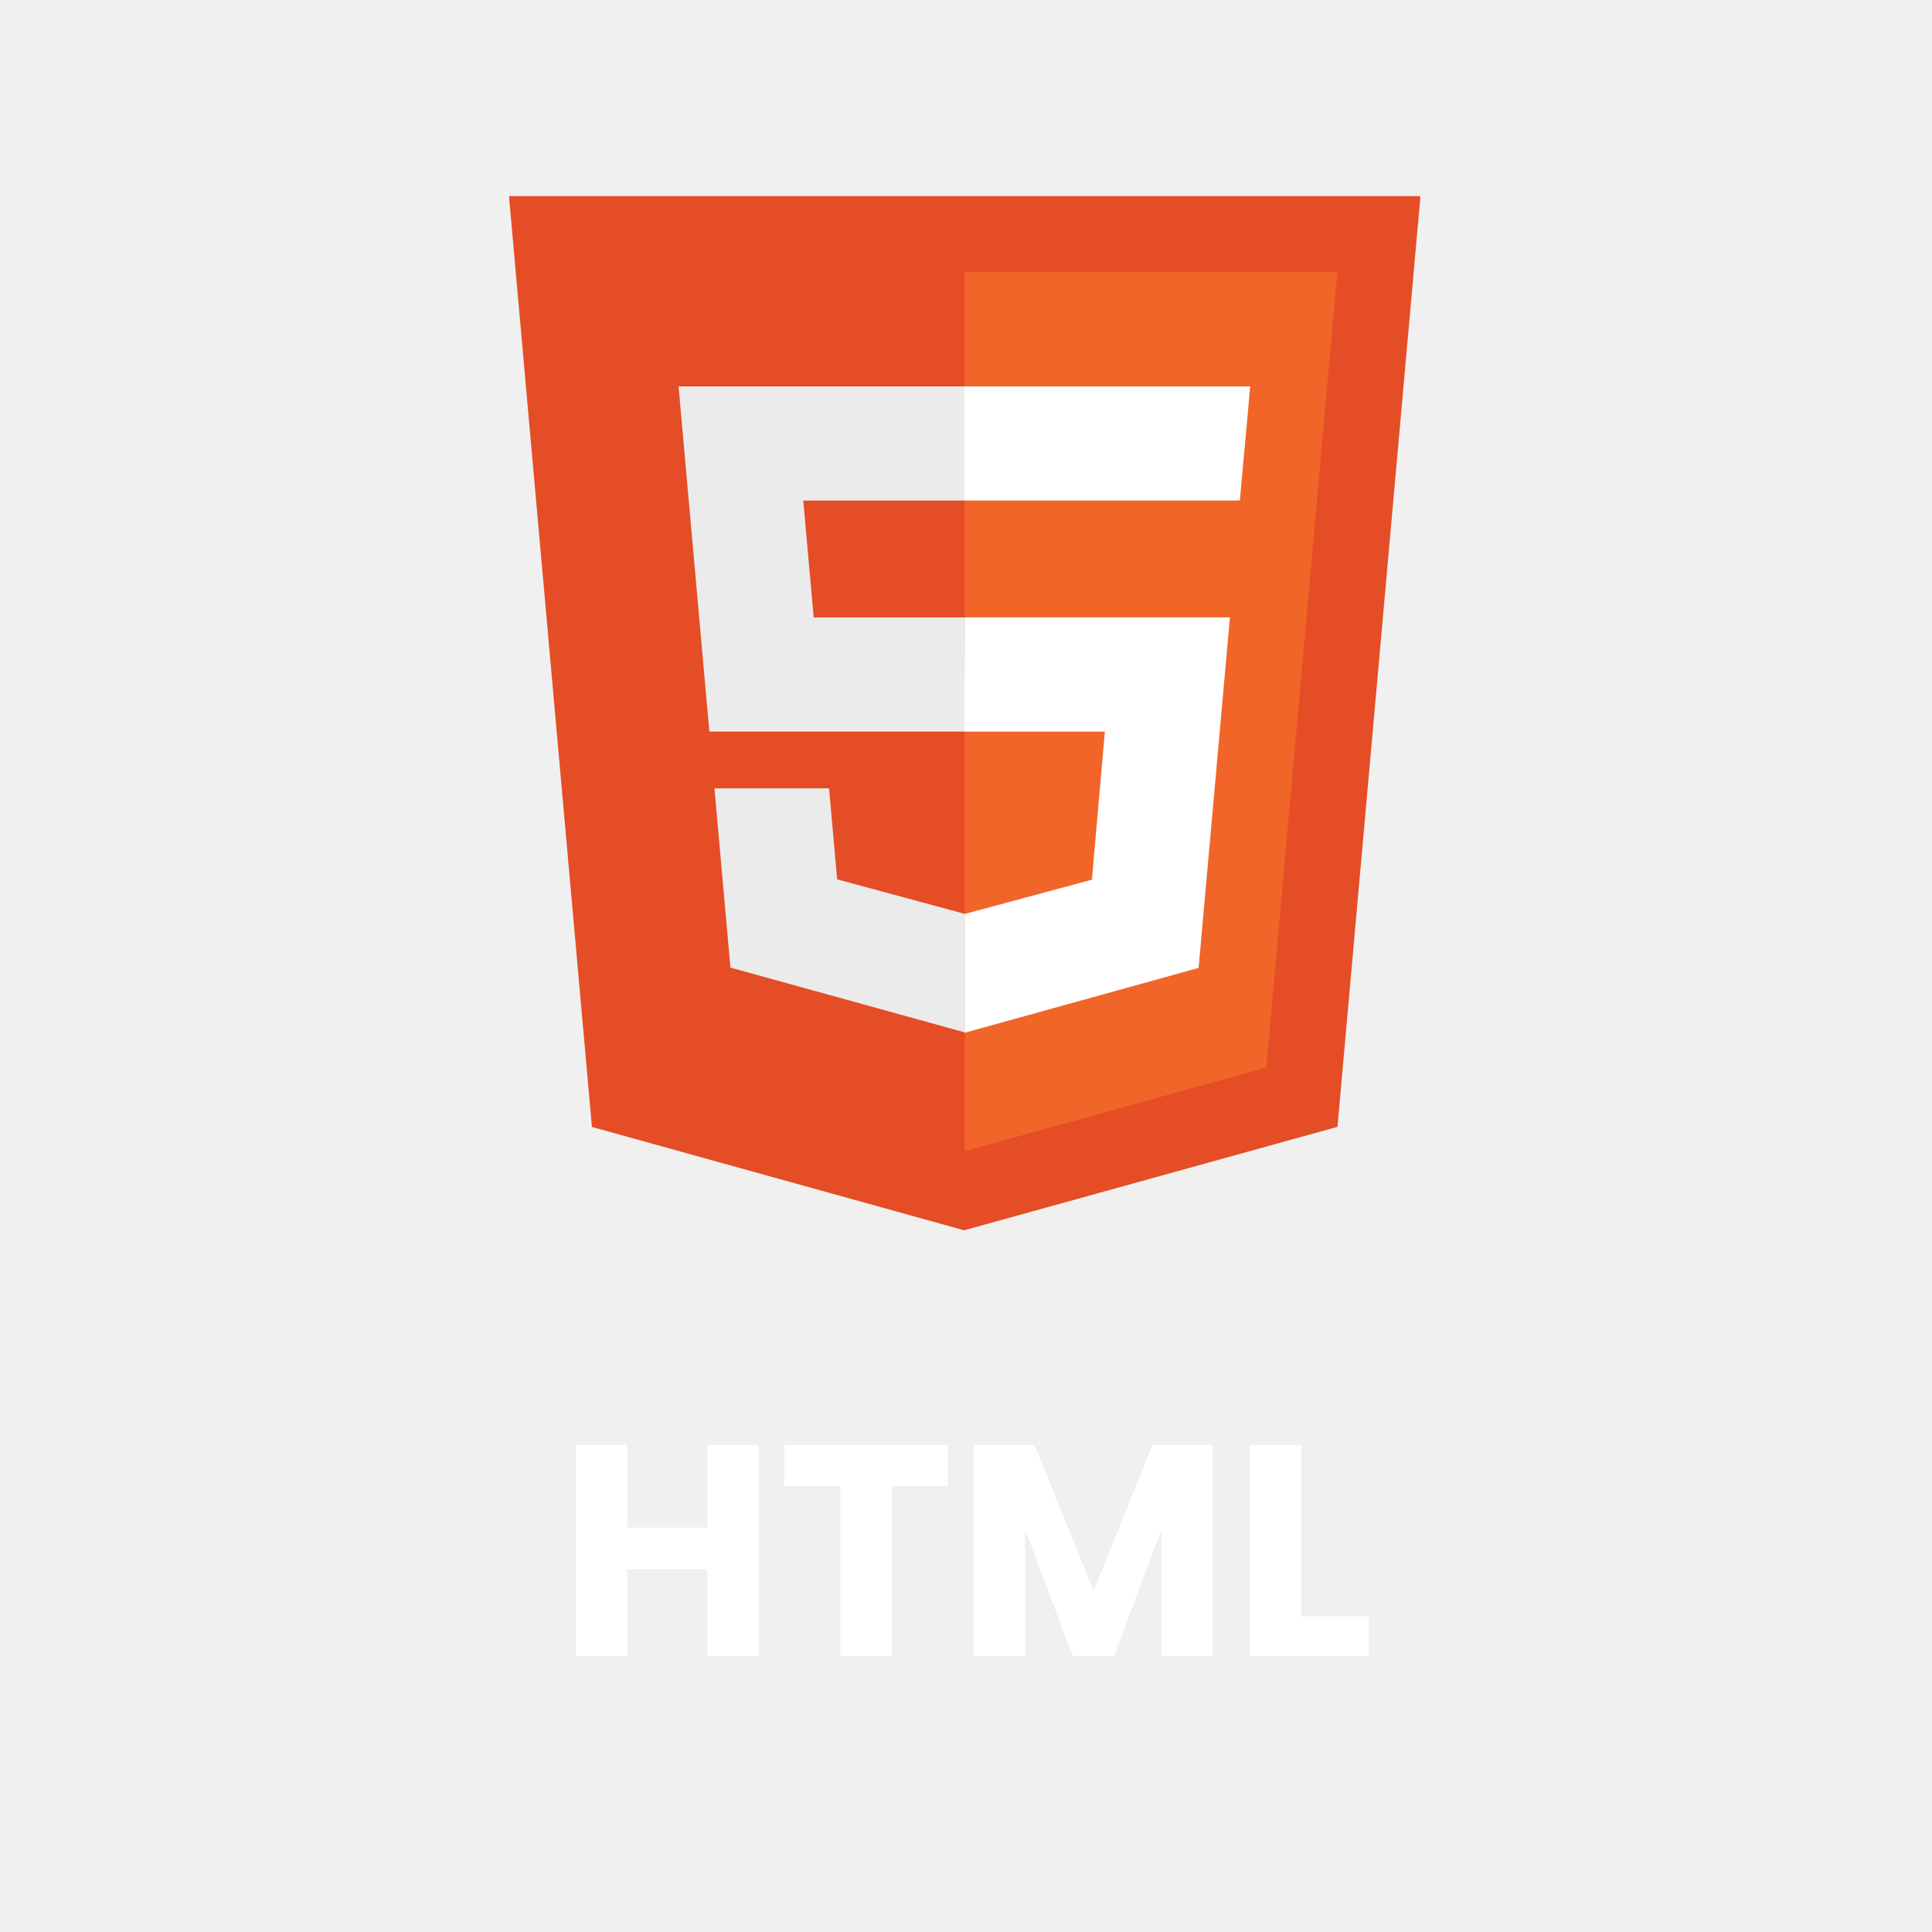
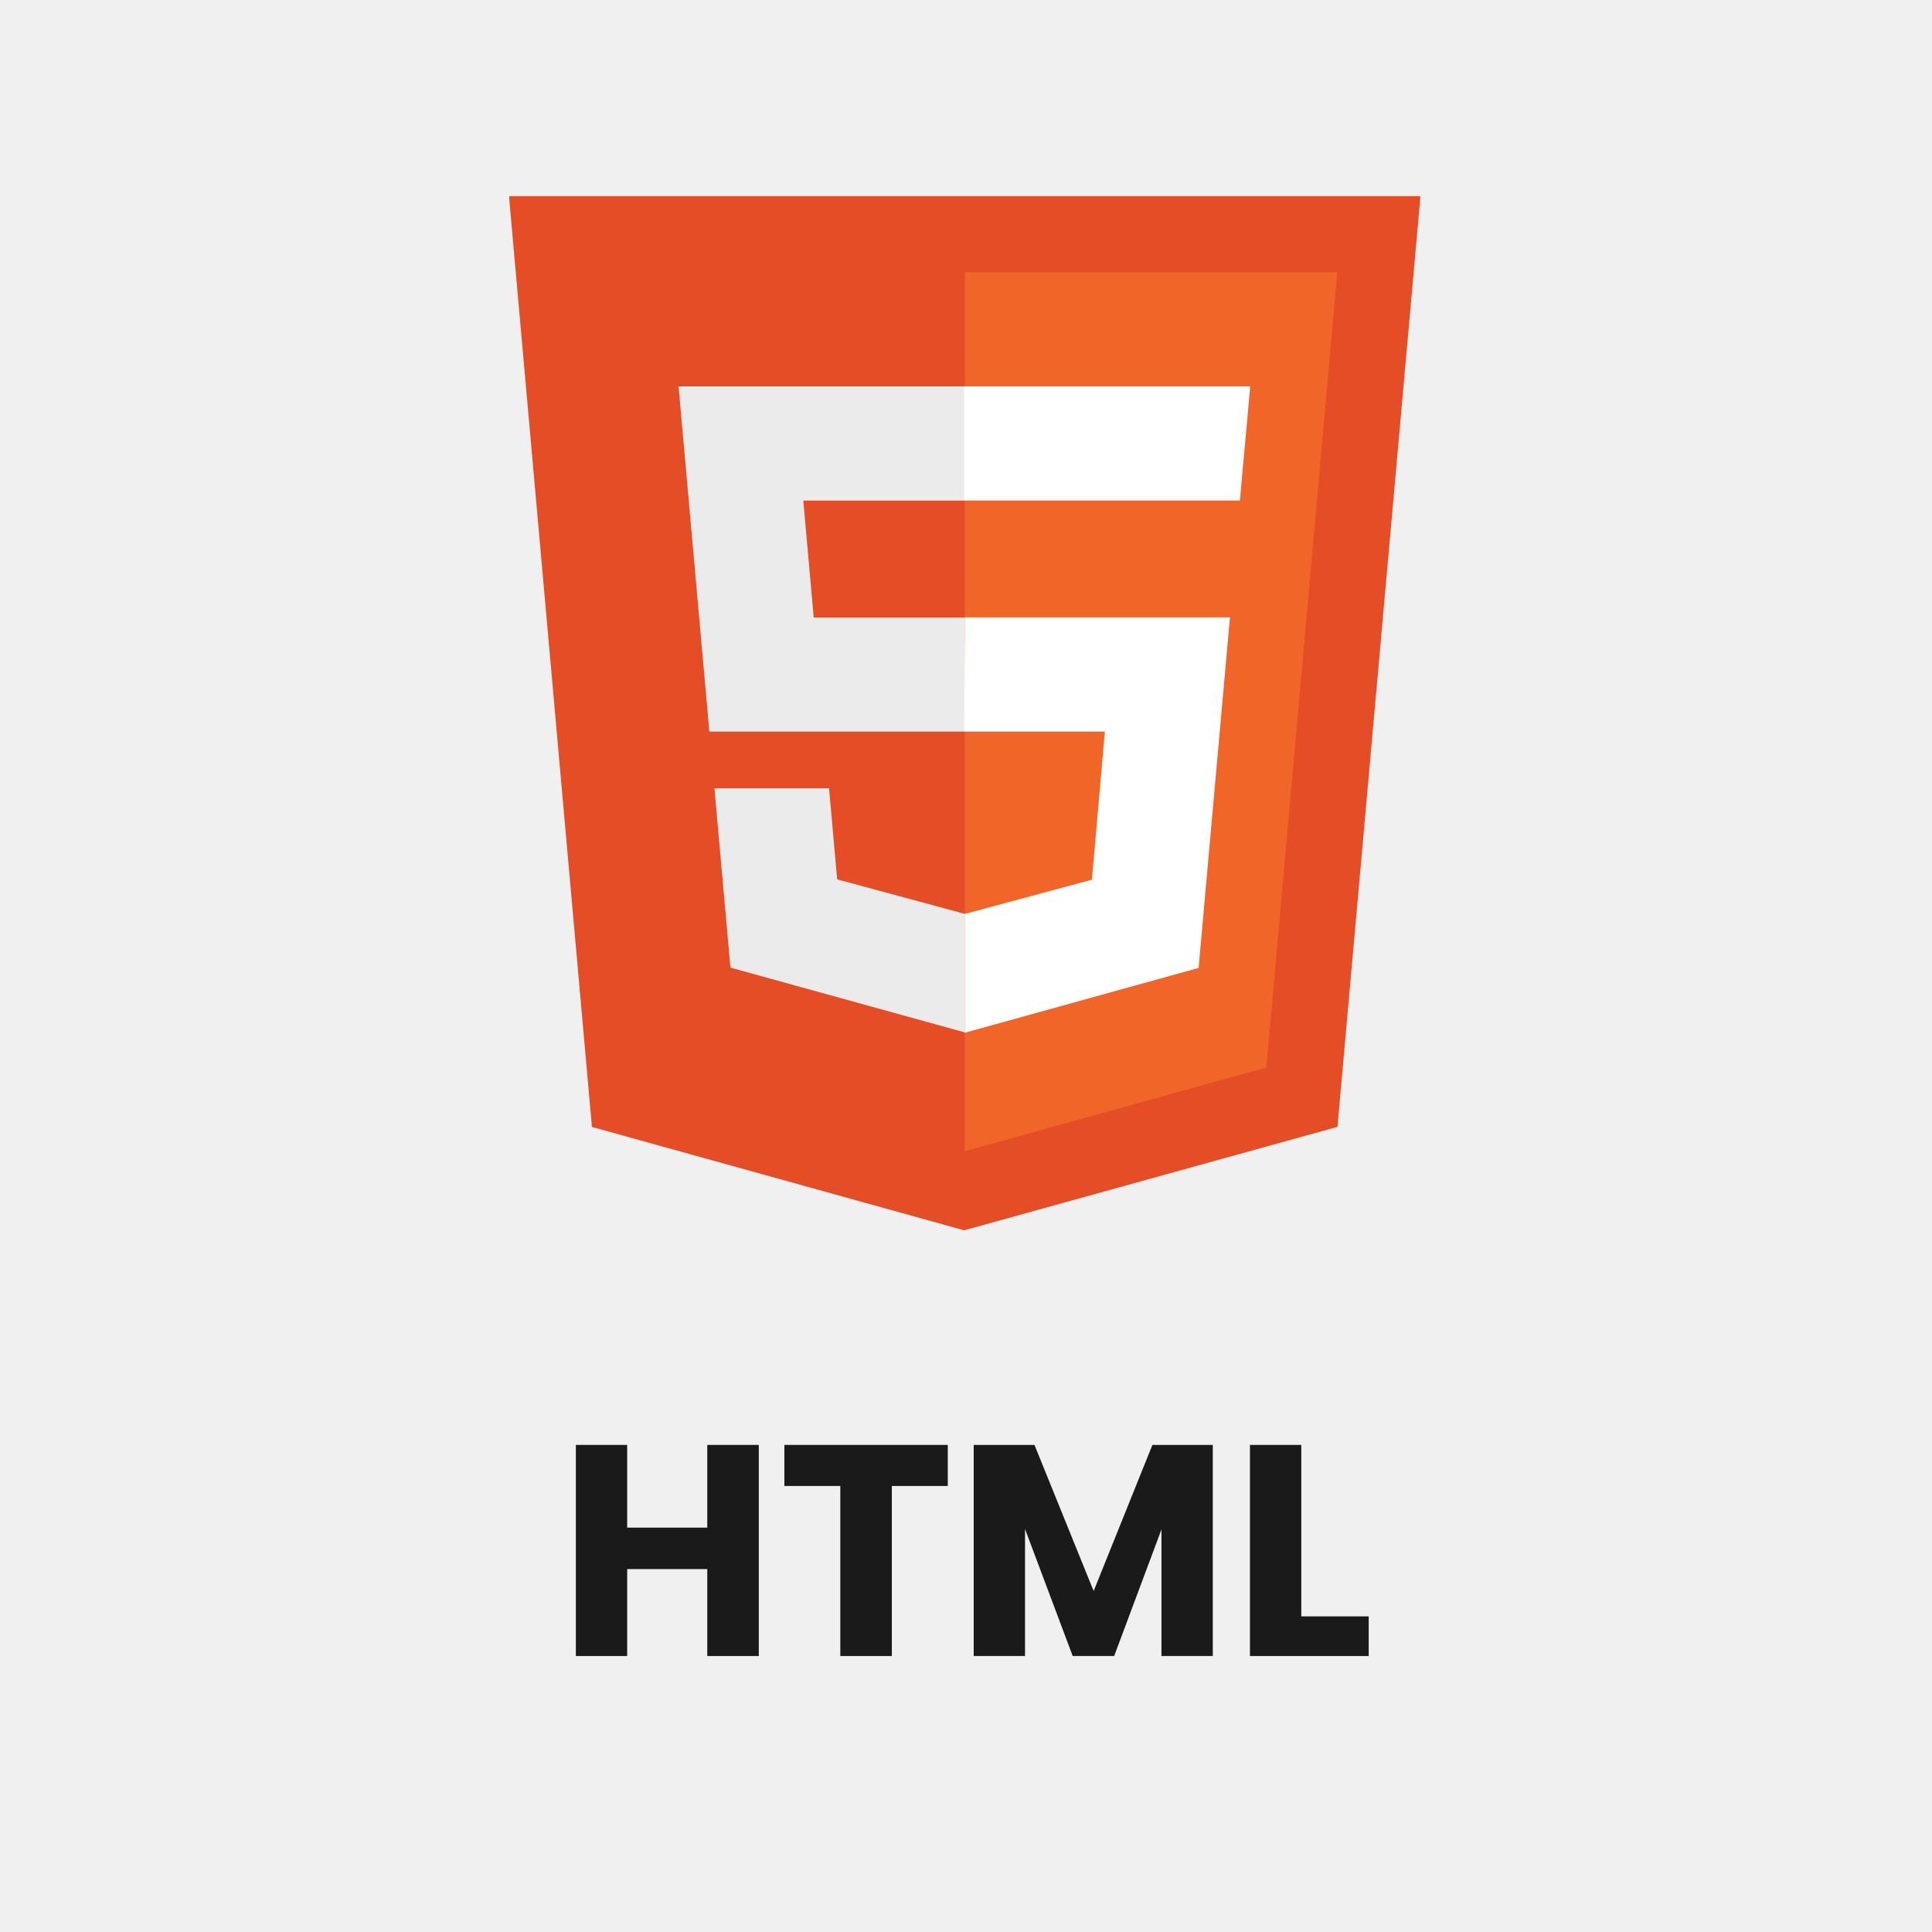
<svg xmlns="http://www.w3.org/2000/svg" width="200" zoomAndPan="magnify" viewBox="0 0 150 150" height="200" preserveAspectRatio="xMidYMid meet" version="1.0">
  <defs>
    <g />
-     <clipPath id="99d47fb238">
+     <clipPath id="b8dc54c71e">
      <path d="M 39.535 15 L 110.266 15 L 110.266 95.746 L 39.535 95.746 Z M 39.535 15 " clip-rule="nonzero" />
    </clipPath>
  </defs>
-   <g clip-path="url(#99d47fb238)">
+   <g clip-path="url(#b8dc54c71e)">
    <path fill="#e44d26" d="M 45.957 87.496 L 39.516 15.227 L 110.285 15.227 L 103.84 87.488 L 74.855 95.52 Z M 45.957 87.496 " fill-opacity="1" fill-rule="nonzero" />
  </g>
  <path fill="#f16529" d="M 98.32 82.883 L 103.828 21.137 L 74.898 21.137 L 74.898 89.383 Z M 98.32 82.883 " fill-opacity="1" fill-rule="nonzero" />
  <path fill="#ebebeb" d="M 74.871 30 L 52.684 30 L 55.074 56.801 L 74.898 56.801 L 74.898 47.941 L 63.176 47.941 L 62.367 38.863 L 74.898 38.863 L 74.898 30 Z M 74.898 70.93 L 74.863 70.941 L 64.996 68.273 L 64.367 61.207 L 55.469 61.207 L 56.711 75.125 L 74.859 80.141 L 74.898 80.129 Z M 74.898 70.93 " fill-opacity="1" fill-rule="nonzero" />
  <path fill="#ffffff" d="M 74.871 56.801 L 85.781 56.801 L 84.777 68.297 L 74.895 70.961 L 74.895 80.184 L 93.059 75.148 L 95.492 47.934 L 74.898 47.934 Z M 96.852 32.379 L 97.062 30 L 74.863 30 L 74.863 38.859 L 96.266 38.859 L 96.441 36.867 Z M 96.852 32.379 " fill-opacity="1" fill-rule="nonzero" />
-   <g fill="#ffffff" fill-opacity="1">
+   <g fill="#1a1a1a" fill-opacity="1">
    <g transform="translate(43.25617, 128.5738)">
      <g>
        <path d="M 15.656 -16.391 L 15.656 0 L 11.656 0 L 11.656 -6.75 L 5.438 -6.75 L 5.438 0 L 1.453 0 L 1.453 -16.391 L 5.438 -16.391 L 5.438 -9.969 L 11.656 -9.969 L 11.656 -16.391 Z M 15.656 -16.391 " />
      </g>
    </g>
  </g>
-   <g fill="#ffffff" fill-opacity="1">
+   <g fill="#1a1a1a" fill-opacity="1">
    <g transform="translate(60.33582, 128.5738)">
      <g>
        <path d="M 13.25 -16.391 L 13.25 -13.203 L 8.906 -13.203 L 8.906 0 L 4.906 0 L 4.906 -13.203 L 0.562 -13.203 L 0.562 -16.391 Z M 13.25 -16.391 " />
      </g>
    </g>
  </g>
-   <g fill="#ffffff" fill-opacity="1">
+   <g fill="#1a1a1a" fill-opacity="1">
    <g transform="translate(74.14441, 128.5738)">
      <g>
        <path d="M 20.016 -16.391 L 20.016 0 L 16.031 0 L 16.031 -9.828 L 12.359 0 L 9.141 0 L 5.438 -9.859 L 5.438 0 L 1.453 0 L 1.453 -16.391 L 6.172 -16.391 L 10.766 -5.047 L 15.328 -16.391 Z M 20.016 -16.391 " />
      </g>
    </g>
  </g>
-   <g fill="#ffffff" fill-opacity="1">
+   <g fill="#1a1a1a" fill-opacity="1">
    <g transform="translate(95.59328, 128.5738)">
      <g>
        <path d="M 5.438 -3.078 L 10.672 -3.078 L 10.672 0 L 1.453 0 L 1.453 -16.391 L 5.438 -16.391 Z M 5.438 -3.078 " />
      </g>
    </g>
  </g>
</svg>
